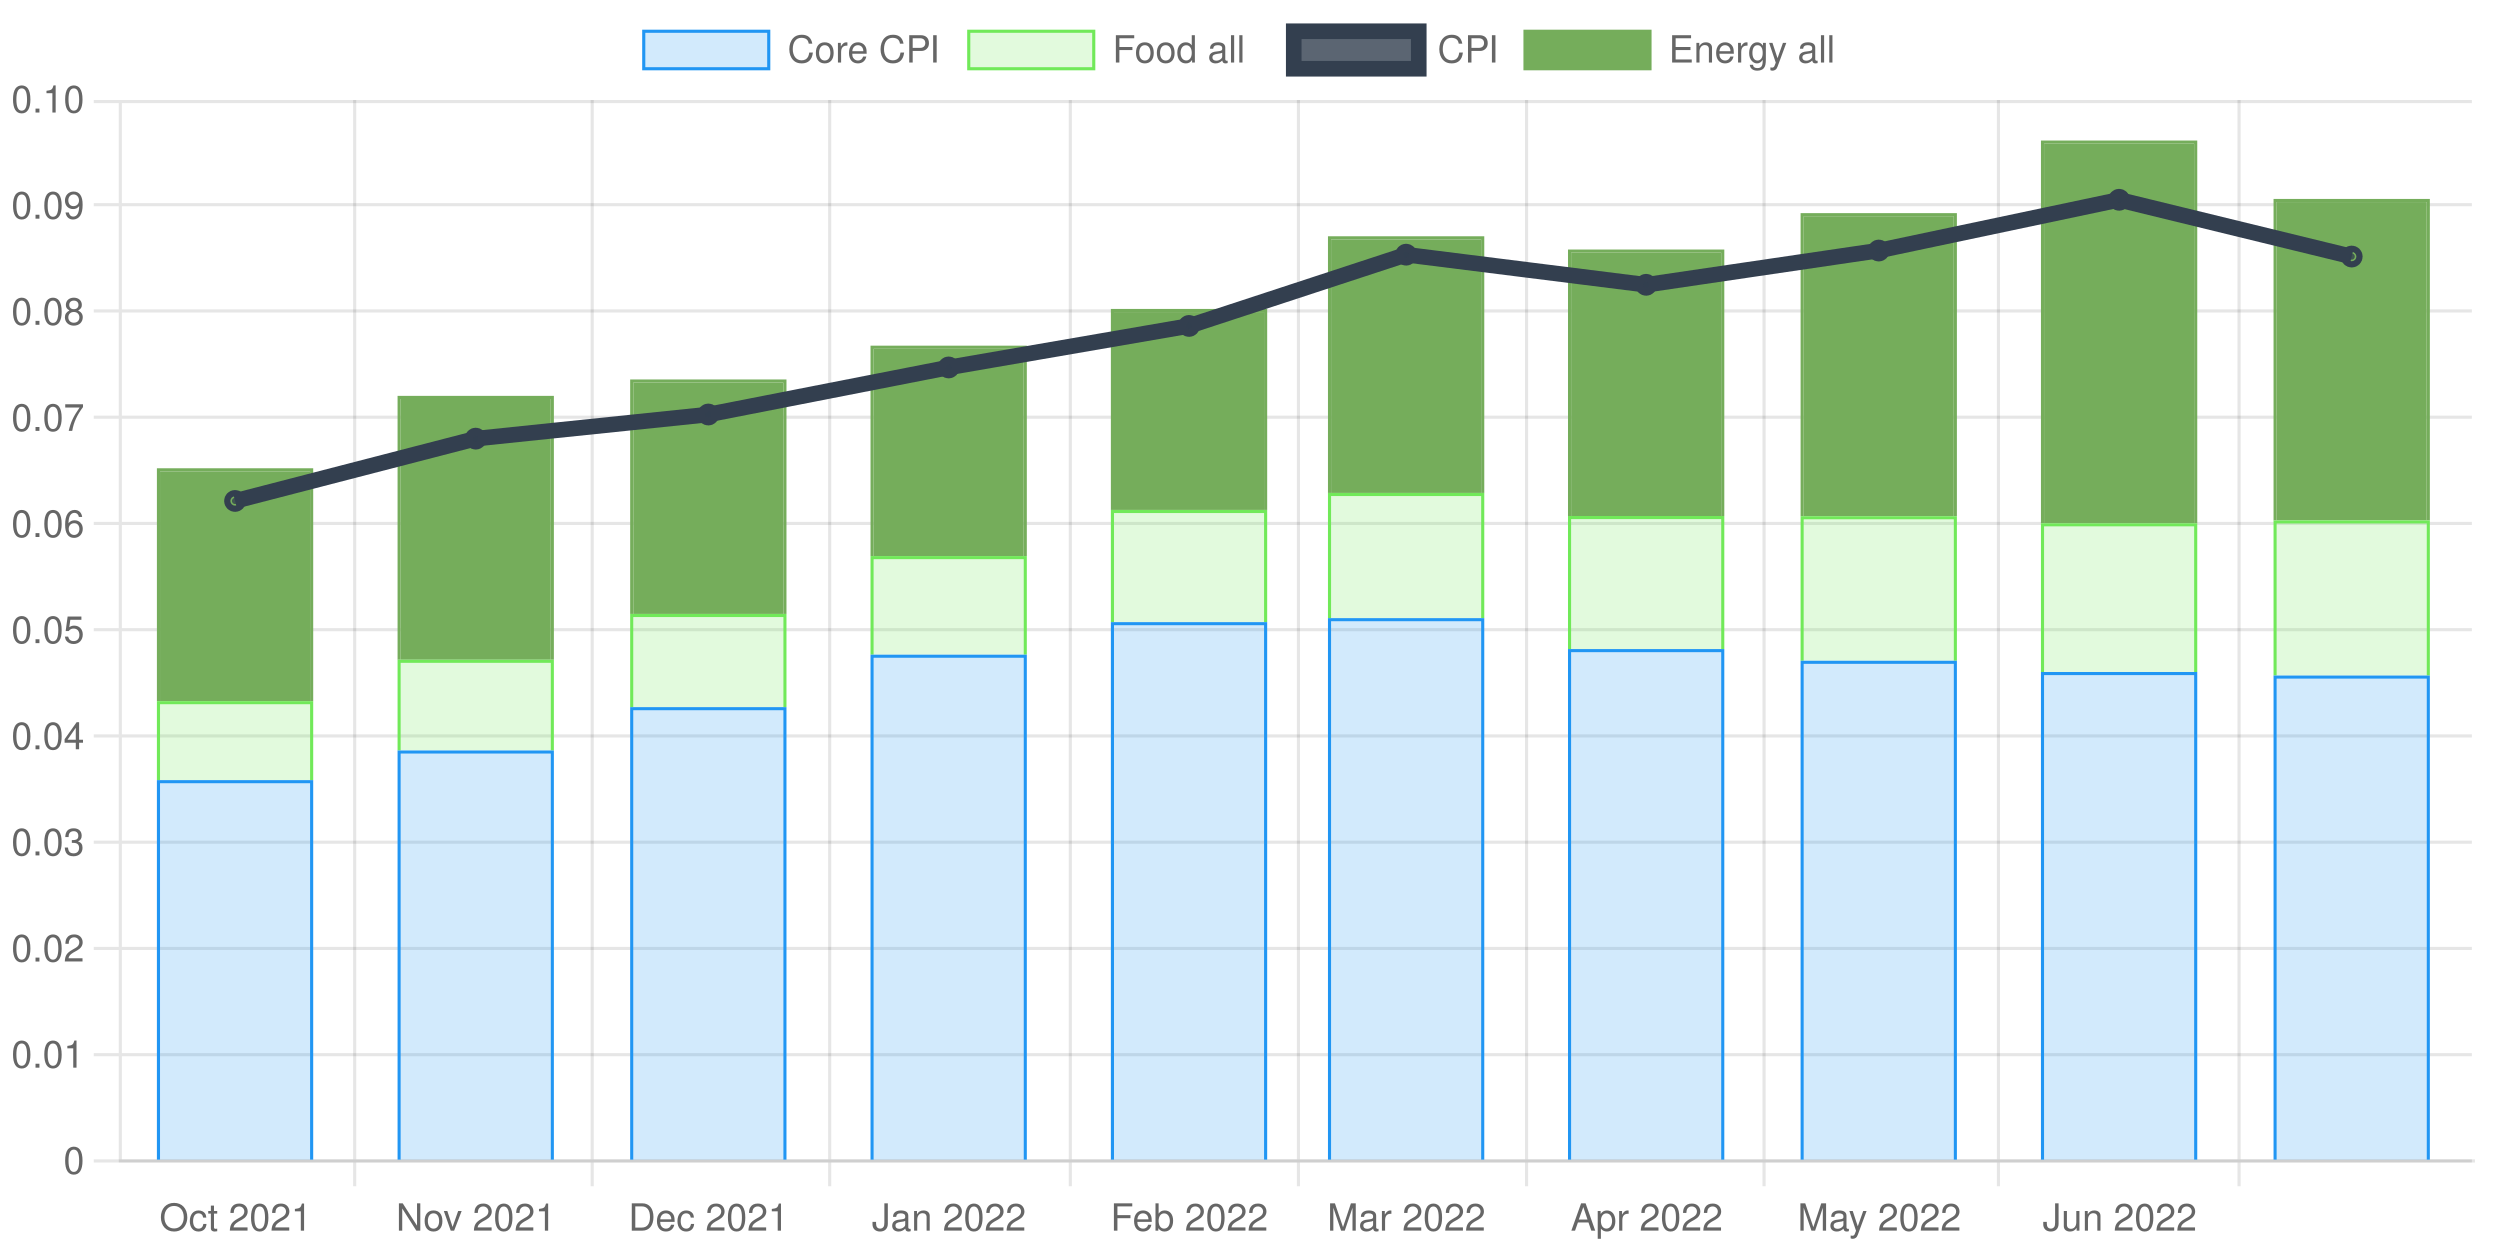
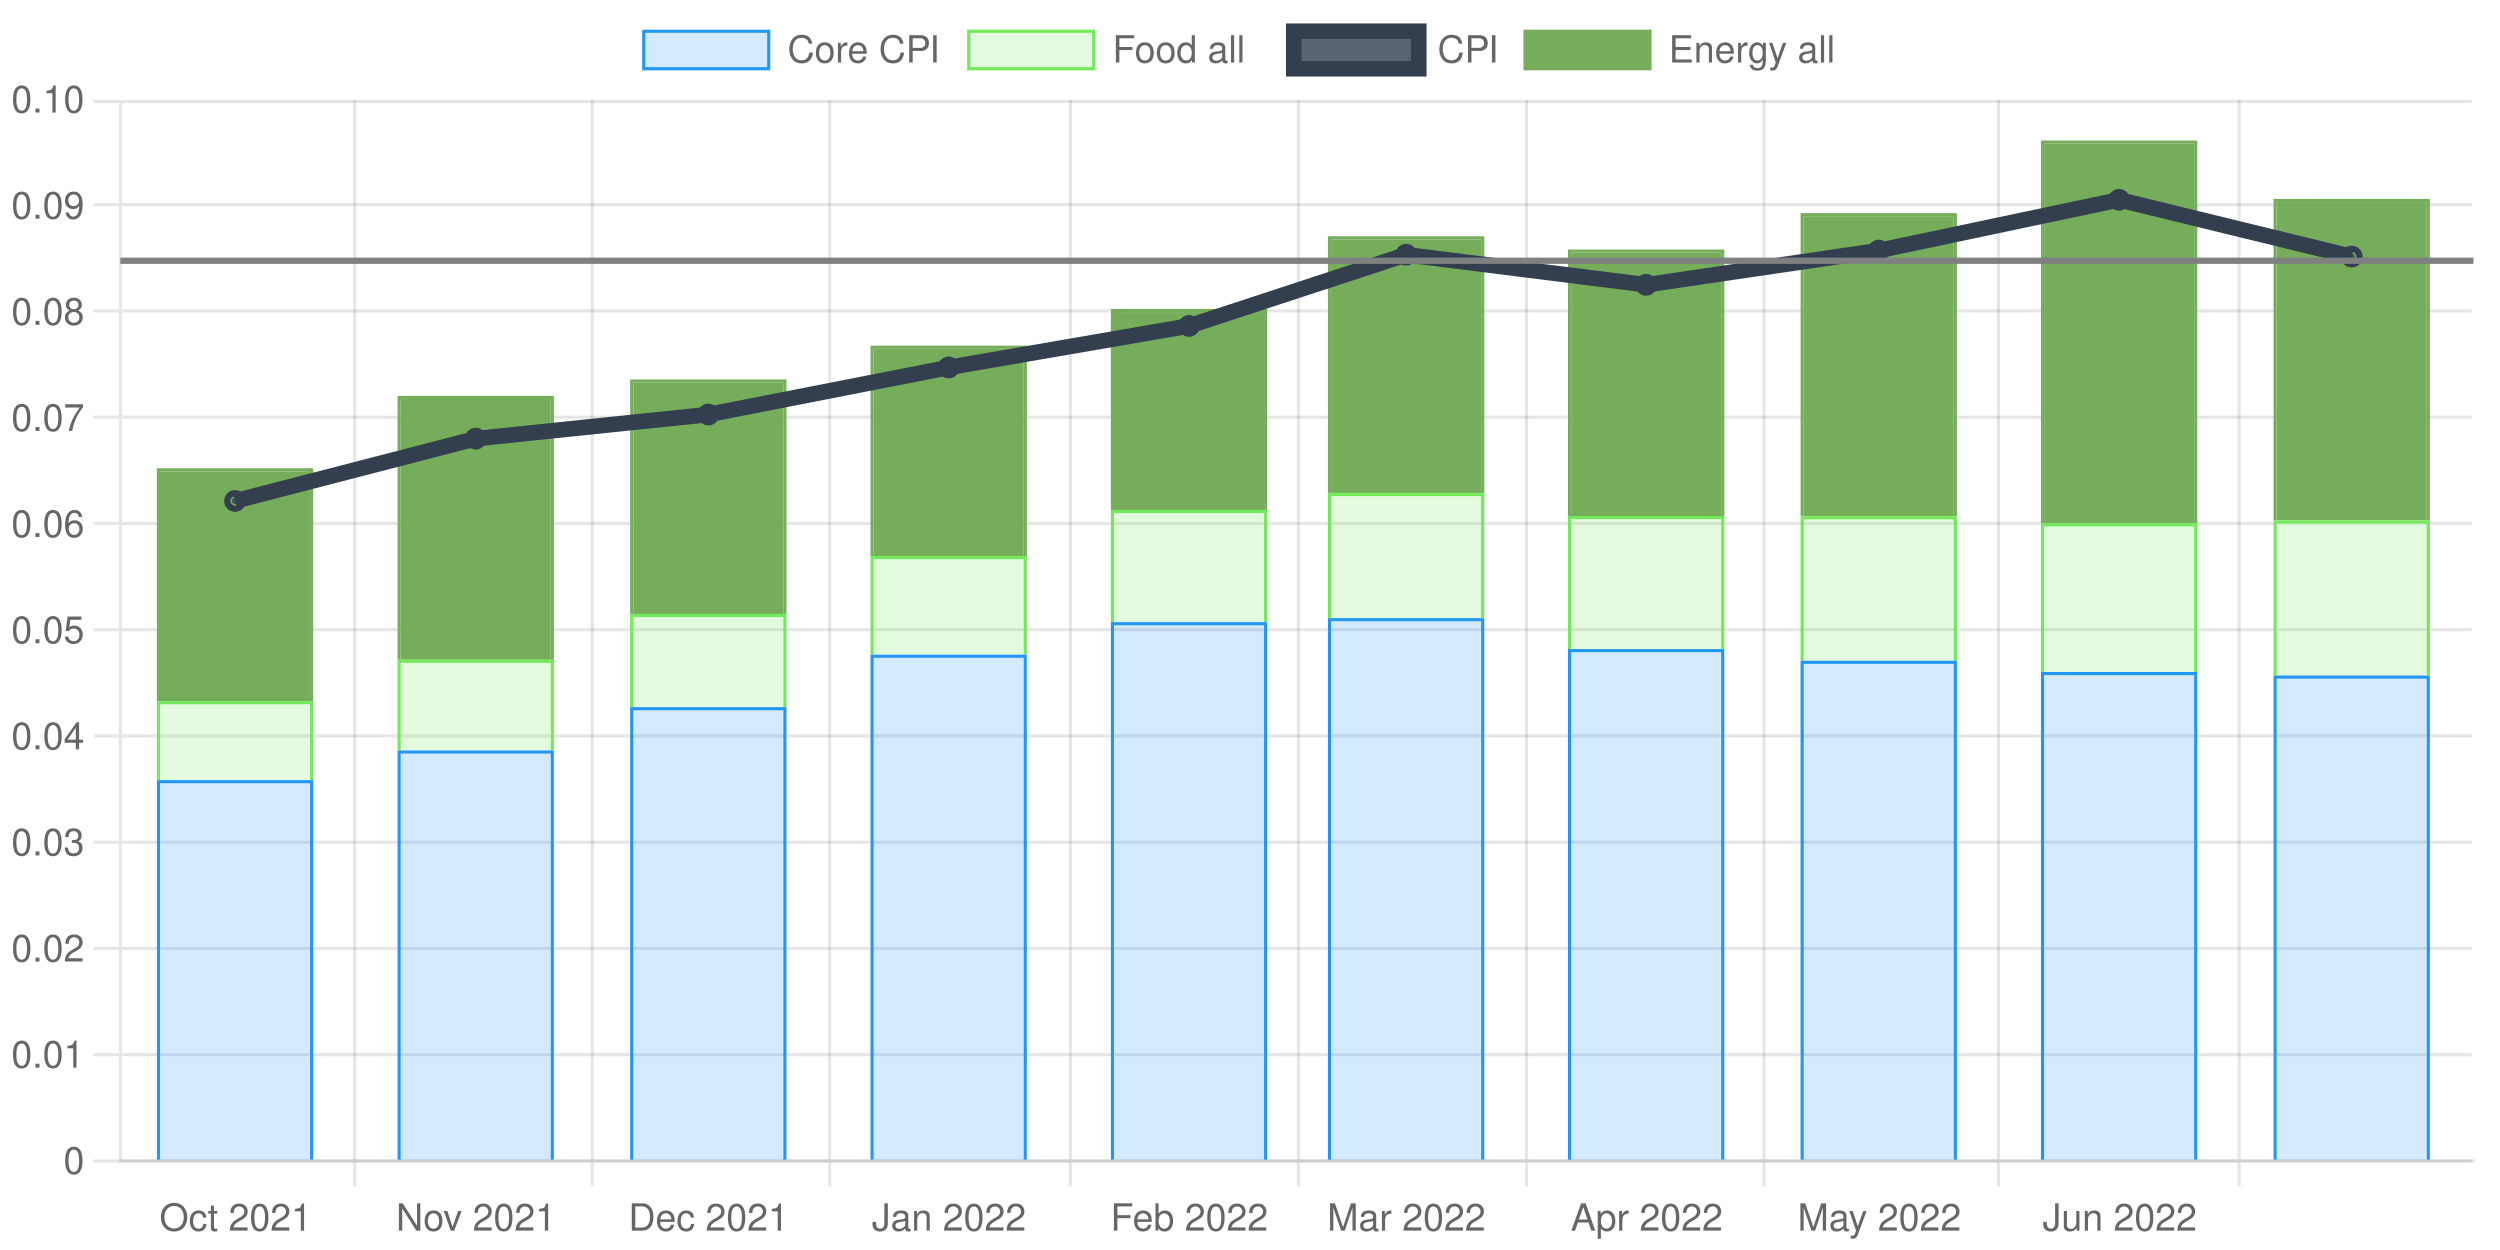
<svg xmlns="http://www.w3.org/2000/svg" version="1.1" width="800px" height="400px" viewBox="0 0 800 400">
  <defs>
    <clipPath id="clip-1" fill-rule="nonzero">
      <path d="M 0,0 L 0,32 800,32 800,0 Z" />
    </clipPath>
    <clipPath id="clip-2" fill-rule="nonzero">
      <path d="M 0,0 L 0,400 38,400 38,0 Z" />
    </clipPath>
    <clipPath id="clip-3" fill-rule="nonzero">
      <path d="M 0,371.6 L 0,400 800,400 800,371.6 Z" />
    </clipPath>
    <clipPath id="clip-4" fill-rule="nonzero">
      <path d="M 38,32 L 38,371.6 791,371.6 791,32 Z" />
    </clipPath>
    <clipPath id="clip-5" fill-rule="nonzero">
      <path d="M 50.207,149.835 L 50.207,224.359 100.225,224.359 100.225,149.835 Z" />
    </clipPath>
    <clipPath id="clip-6" fill-rule="nonzero">
      <path d="M 127.223,126.678 L 127.223,211.117 177.241,211.117 177.241,126.678 Z" />
    </clipPath>
    <clipPath id="clip-7" fill-rule="nonzero">
      <path d="M 201.654,121.433 L 201.654,196.468 251.673,196.468 251.673,121.433 Z" />
    </clipPath>
    <clipPath id="clip-8" fill-rule="nonzero">
      <path d="M 278.567,110.614 L 278.567,177.937 328.585,177.937 328.585,110.614 Z" />
    </clipPath>
    <clipPath id="clip-9" fill-rule="nonzero">
      <path d="M 355.48,98.854 L 355.48,163.177 405.498,163.177 405.498,98.854 Z" />
    </clipPath>
    <clipPath id="clip-10" fill-rule="nonzero">
      <path d="M 424.949,75.601 L 424.949,157.74 474.967,157.74 474.967,75.601 Z" />
    </clipPath>
    <clipPath id="clip-11" fill-rule="nonzero">
      <path d="M 501.759,79.855 L 501.759,165.125 551.777,165.125 551.777,79.855 Z" />
    </clipPath>
    <clipPath id="clip-12" fill-rule="nonzero">
      <path d="M 576.19,68.192 L 576.19,165.184 626.208,165.184 626.208,68.192 Z" />
    </clipPath>
    <clipPath id="clip-13" fill-rule="nonzero">
      <path d="M 653.103,44.972 L 653.103,167.455 703.121,167.455 703.121,44.972 Z" />
    </clipPath>
    <clipPath id="clip-14" fill-rule="nonzero">
      <path d="M 727.535,63.655 L 727.535,166.532 777.553,166.532 777.553,63.655 Z" />
    </clipPath>
    <clipPath id="clip-15" fill-rule="nonzero">
      <path d="M 29,23 L 29,380.6 800,380.6 800,23 Z" />
    </clipPath>
    <clipPath id="clip-16" fill-rule="nonzero">
      <path d="M 38,32 L 38,371.6 791,371.6 791,32 Z" />
    </clipPath>
    <clipPath id="clip-17" fill-rule="nonzero">
      <path d="M 50.207,224.359 L 50.207,249.65 100.225,249.65 100.225,224.359 Z" />
    </clipPath>
    <clipPath id="clip-18" fill-rule="nonzero">
      <path d="M 127.223,211.117 L 127.223,240.153 177.241,240.153 177.241,211.117 Z" />
    </clipPath>
    <clipPath id="clip-19" fill-rule="nonzero">
      <path d="M 201.654,196.468 L 201.654,226.279 251.673,226.279 251.673,196.468 Z" />
    </clipPath>
    <clipPath id="clip-20" fill-rule="nonzero">
      <path d="M 278.567,177.937 L 278.567,209.499 328.585,209.499 328.585,177.937 Z" />
    </clipPath>
    <clipPath id="clip-21" fill-rule="nonzero">
      <path d="M 355.48,163.177 L 355.48,199.084 405.498,199.084 405.498,163.177 Z" />
    </clipPath>
    <clipPath id="clip-22" fill-rule="nonzero">
      <path d="M 424.949,157.74 L 424.949,197.795 474.967,197.795 474.967,157.74 Z" />
    </clipPath>
    <clipPath id="clip-23" fill-rule="nonzero">
      <path d="M 501.759,165.125 L 501.759,207.694 551.777,207.694 551.777,165.125 Z" />
    </clipPath>
    <clipPath id="clip-24" fill-rule="nonzero">
      <path d="M 576.19,165.184 L 576.19,211.434 626.208,211.434 626.208,165.184 Z" />
    </clipPath>
    <clipPath id="clip-25" fill-rule="nonzero">
      <path d="M 653.103,167.455 L 653.103,215.044 703.121,215.044 703.121,167.455 Z" />
    </clipPath>
    <clipPath id="clip-26" fill-rule="nonzero">
      <path d="M 727.535,166.532 L 727.535,216.176 777.553,216.176 777.553,166.532 Z" />
    </clipPath>
    <clipPath id="clip-27" fill-rule="nonzero">
      <path d="M 38,32 L 38,371.6 791,371.6 791,32 Z" />
    </clipPath>
    <clipPath id="clip-28" fill-rule="nonzero">
      <path d="M 50.207,249.65 L 50.207,371.1 100.225,371.1 100.225,249.65 Z" />
    </clipPath>
    <clipPath id="clip-29" fill-rule="nonzero">
      <path d="M 127.223,240.153 L 127.223,371.1 177.241,371.1 177.241,240.153 Z" />
    </clipPath>
    <clipPath id="clip-30" fill-rule="nonzero">
      <path d="M 201.654,226.279 L 201.654,371.1 251.673,371.1 251.673,226.279 Z" />
    </clipPath>
    <clipPath id="clip-31" fill-rule="nonzero">
      <path d="M 278.567,209.499 L 278.567,371.1 328.585,371.1 328.585,209.499 Z" />
    </clipPath>
    <clipPath id="clip-32" fill-rule="nonzero">
      <path d="M 355.48,199.084 L 355.48,371.1 405.498,371.1 405.498,199.084 Z" />
    </clipPath>
    <clipPath id="clip-33" fill-rule="nonzero">
      <path d="M 424.949,197.795 L 424.949,371.1 474.967,371.1 474.967,197.795 Z" />
    </clipPath>
    <clipPath id="clip-34" fill-rule="nonzero">
      <path d="M 501.759,207.694 L 501.759,371.1 551.777,371.1 551.777,207.694 Z" />
    </clipPath>
    <clipPath id="clip-35" fill-rule="nonzero">
      <path d="M 576.19,211.434 L 576.19,371.1 626.208,371.1 626.208,211.434 Z" />
    </clipPath>
    <clipPath id="clip-36" fill-rule="nonzero">
      <path d="M 653.103,215.044 L 653.103,371.1 703.121,371.1 703.121,215.044 Z" />
    </clipPath>
    <clipPath id="clip-37" fill-rule="nonzero">
      <path d="M 727.535,216.176 L 727.535,371.1 777.553,371.1 777.553,216.176 Z" />
    </clipPath>
  </defs>
  <g stroke="none" fill="white" fill-rule="nonzero" fill-opacity="1">
    <rect x="0" y="0" width="800" height="400" transform="matrix(1 0 0 1 0 0)" />
  </g>
  <g stroke="rgb(0,0,0)" stroke-width="1" stroke-linecap="butt" stroke-linejoin="miter" stroke-miterlimit="4" stroke-opacity="0.1" fill="none">
    <path d="M 39,371.5 L 791,371.5" />
  </g>
  <g stroke="rgb(0,0,0)" stroke-width="1" stroke-linecap="butt" stroke-linejoin="miter" stroke-miterlimit="4" stroke-opacity="0.1" fill="none">
    <path d="M 30,371.5 L 38,371.5" />
  </g>
  <g stroke="rgb(0,0,0)" stroke-width="1" stroke-linecap="butt" stroke-linejoin="miter" stroke-miterlimit="4" stroke-opacity="0.1" fill="none">
    <path d="M 39,337.5 L 791,337.5" />
  </g>
  <g stroke="rgb(0,0,0)" stroke-width="1" stroke-linecap="butt" stroke-linejoin="miter" stroke-miterlimit="4" stroke-opacity="0.1" fill="none">
    <path d="M 30,337.5 L 38,337.5" />
  </g>
  <g stroke="rgb(0,0,0)" stroke-width="1" stroke-linecap="butt" stroke-linejoin="miter" stroke-miterlimit="4" stroke-opacity="0.1" fill="none">
    <path d="M 39,303.5 L 791,303.5" />
  </g>
  <g stroke="rgb(0,0,0)" stroke-width="1" stroke-linecap="butt" stroke-linejoin="miter" stroke-miterlimit="4" stroke-opacity="0.1" fill="none">
    <path d="M 30,303.5 L 38,303.5" />
  </g>
  <g stroke="rgb(0,0,0)" stroke-width="1" stroke-linecap="butt" stroke-linejoin="miter" stroke-miterlimit="4" stroke-opacity="0.1" fill="none">
    <path d="M 39,269.5 L 791,269.5" />
  </g>
  <g stroke="rgb(0,0,0)" stroke-width="1" stroke-linecap="butt" stroke-linejoin="miter" stroke-miterlimit="4" stroke-opacity="0.1" fill="none">
    <path d="M 30,269.5 L 38,269.5" />
  </g>
  <g stroke="rgb(0,0,0)" stroke-width="1" stroke-linecap="butt" stroke-linejoin="miter" stroke-miterlimit="4" stroke-opacity="0.1" fill="none">
    <path d="M 39,235.5 L 791,235.5" />
  </g>
  <g stroke="rgb(0,0,0)" stroke-width="1" stroke-linecap="butt" stroke-linejoin="miter" stroke-miterlimit="4" stroke-opacity="0.1" fill="none">
    <path d="M 30,235.5 L 38,235.5" />
  </g>
  <g stroke="rgb(0,0,0)" stroke-width="1" stroke-linecap="butt" stroke-linejoin="miter" stroke-miterlimit="4" stroke-opacity="0.1" fill="none">
    <path d="M 39,201.5 L 791,201.5" />
  </g>
  <g stroke="rgb(0,0,0)" stroke-width="1" stroke-linecap="butt" stroke-linejoin="miter" stroke-miterlimit="4" stroke-opacity="0.1" fill="none">
    <path d="M 30,201.5 L 38,201.5" />
  </g>
  <g stroke="rgb(0,0,0)" stroke-width="1" stroke-linecap="butt" stroke-linejoin="miter" stroke-miterlimit="4" stroke-opacity="0.1" fill="none">
    <path d="M 39,167.5 L 791,167.5" />
  </g>
  <g stroke="rgb(0,0,0)" stroke-width="1" stroke-linecap="butt" stroke-linejoin="miter" stroke-miterlimit="4" stroke-opacity="0.1" fill="none">
    <path d="M 30,167.5 L 38,167.5" />
  </g>
  <g stroke="rgb(0,0,0)" stroke-width="1" stroke-linecap="butt" stroke-linejoin="miter" stroke-miterlimit="4" stroke-opacity="0.1" fill="none">
    <path d="M 39,133.5 L 791,133.5" />
  </g>
  <g stroke="rgb(0,0,0)" stroke-width="1" stroke-linecap="butt" stroke-linejoin="miter" stroke-miterlimit="4" stroke-opacity="0.1" fill="none">
    <path d="M 30,133.5 L 38,133.5" />
  </g>
  <g stroke="rgb(0,0,0)" stroke-width="1" stroke-linecap="butt" stroke-linejoin="miter" stroke-miterlimit="4" stroke-opacity="0.1" fill="none">
    <path d="M 39,99.5 L 791,99.5" />
  </g>
  <g stroke="rgb(0,0,0)" stroke-width="1" stroke-linecap="butt" stroke-linejoin="miter" stroke-miterlimit="4" stroke-opacity="0.1" fill="none">
    <path d="M 30,99.5 L 38,99.5" />
  </g>
  <g stroke="rgb(0,0,0)" stroke-width="1" stroke-linecap="butt" stroke-linejoin="miter" stroke-miterlimit="4" stroke-opacity="0.1" fill="none">
    <path d="M 39,65.5 L 791,65.5" />
  </g>
  <g stroke="rgb(0,0,0)" stroke-width="1" stroke-linecap="butt" stroke-linejoin="miter" stroke-miterlimit="4" stroke-opacity="0.1" fill="none">
    <path d="M 30,65.5 L 38,65.5" />
  </g>
  <g stroke="rgb(0,0,0)" stroke-width="1" stroke-linecap="butt" stroke-linejoin="miter" stroke-miterlimit="4" stroke-opacity="0.1" fill="none">
    <path d="M 39,32.5 L 791,32.5" />
  </g>
  <g stroke="rgb(0,0,0)" stroke-width="1" stroke-linecap="butt" stroke-linejoin="miter" stroke-miterlimit="4" stroke-opacity="0.1" fill="none">
    <path d="M 30,32.5 L 38,32.5" />
  </g>
  <g stroke="rgb(0,0,0)" stroke-width="1" stroke-linecap="butt" stroke-linejoin="miter" stroke-miterlimit="4" stroke-opacity="0.1" fill="none">
    <path d="M 113.5,32 L 113.5,371" />
  </g>
  <g stroke="rgb(0,0,0)" stroke-width="1" stroke-linecap="butt" stroke-linejoin="miter" stroke-miterlimit="4" stroke-opacity="0.1" fill="none">
    <path d="M 113.5,372 L 113.5,379.6" />
  </g>
  <g stroke="rgb(0,0,0)" stroke-width="1" stroke-linecap="butt" stroke-linejoin="miter" stroke-miterlimit="4" stroke-opacity="0.1" fill="none">
    <path d="M 189.5,32 L 189.5,371" />
  </g>
  <g stroke="rgb(0,0,0)" stroke-width="1" stroke-linecap="butt" stroke-linejoin="miter" stroke-miterlimit="4" stroke-opacity="0.1" fill="none">
    <path d="M 189.5,372 L 189.5,379.6" />
  </g>
  <g stroke="rgb(0,0,0)" stroke-width="1" stroke-linecap="butt" stroke-linejoin="miter" stroke-miterlimit="4" stroke-opacity="0.1" fill="none">
    <path d="M 265.5,32 L 265.5,371" />
  </g>
  <g stroke="rgb(0,0,0)" stroke-width="1" stroke-linecap="butt" stroke-linejoin="miter" stroke-miterlimit="4" stroke-opacity="0.1" fill="none">
    <path d="M 265.5,372 L 265.5,379.6" />
  </g>
  <g stroke="rgb(0,0,0)" stroke-width="1" stroke-linecap="butt" stroke-linejoin="miter" stroke-miterlimit="4" stroke-opacity="0.1" fill="none">
    <path d="M 342.5,32 L 342.5,371" />
  </g>
  <g stroke="rgb(0,0,0)" stroke-width="1" stroke-linecap="butt" stroke-linejoin="miter" stroke-miterlimit="4" stroke-opacity="0.1" fill="none">
    <path d="M 342.5,372 L 342.5,379.6" />
  </g>
  <g stroke="rgb(0,0,0)" stroke-width="1" stroke-linecap="butt" stroke-linejoin="miter" stroke-miterlimit="4" stroke-opacity="0.1" fill="none">
    <path d="M 415.5,32 L 415.5,371" />
  </g>
  <g stroke="rgb(0,0,0)" stroke-width="1" stroke-linecap="butt" stroke-linejoin="miter" stroke-miterlimit="4" stroke-opacity="0.1" fill="none">
    <path d="M 415.5,372 L 415.5,379.6" />
  </g>
  <g stroke="rgb(0,0,0)" stroke-width="1" stroke-linecap="butt" stroke-linejoin="miter" stroke-miterlimit="4" stroke-opacity="0.1" fill="none">
    <path d="M 488.5,32 L 488.5,371" />
  </g>
  <g stroke="rgb(0,0,0)" stroke-width="1" stroke-linecap="butt" stroke-linejoin="miter" stroke-miterlimit="4" stroke-opacity="0.1" fill="none">
    <path d="M 488.5,372 L 488.5,379.6" />
  </g>
  <g stroke="rgb(0,0,0)" stroke-width="1" stroke-linecap="butt" stroke-linejoin="miter" stroke-miterlimit="4" stroke-opacity="0.1" fill="none">
    <path d="M 564.5,32 L 564.5,371" />
  </g>
  <g stroke="rgb(0,0,0)" stroke-width="1" stroke-linecap="butt" stroke-linejoin="miter" stroke-miterlimit="4" stroke-opacity="0.1" fill="none">
    <path d="M 564.5,372 L 564.5,379.6" />
  </g>
  <g stroke="rgb(0,0,0)" stroke-width="1" stroke-linecap="butt" stroke-linejoin="miter" stroke-miterlimit="4" stroke-opacity="0.1" fill="none">
    <path d="M 639.5,32 L 639.5,371" />
  </g>
  <g stroke="rgb(0,0,0)" stroke-width="1" stroke-linecap="butt" stroke-linejoin="miter" stroke-miterlimit="4" stroke-opacity="0.1" fill="none">
    <path d="M 639.5,372 L 639.5,379.6" />
  </g>
  <g stroke="rgb(0,0,0)" stroke-width="1" stroke-linecap="butt" stroke-linejoin="miter" stroke-miterlimit="4" stroke-opacity="0.1" fill="none">
    <path d="M 716.5,32 L 716.5,371" />
  </g>
  <g stroke="rgb(0,0,0)" stroke-width="1" stroke-linecap="butt" stroke-linejoin="miter" stroke-miterlimit="4" stroke-opacity="0.1" fill="none">
    <path d="M 716.5,372 L 716.5,379.6" />
  </g>
  <g stroke="none" fill="rgb(33,150,243)" fill-rule="nonzero" fill-opacity="0.2" clip-path="url(#clip-1)">
    <path d="M 206,10 L 206,22 246,22 246,10 Z" />
  </g>
  <g stroke="rgb(33,150,243)" stroke-width="1" stroke-linecap="butt" stroke-linejoin="miter" stroke-miterlimit="4" stroke-opacity="1" fill="none" clip-path="url(#clip-1)">
    <path d="M 206,10 L 206,22 246,22 246,10 Z" />
  </g>
  <g stroke="none" fill="#666" fill-rule="nonzero" fill-opacity="1" clip-path="url(#clip-1)">
    <text style="font:normal 12px 'Helvetica Neue', 'Helvetica', 'Arial', sans-serif;" text-anchor="start" dominant-baseline="middle" transform="matrix(1 0 0 1 0 0)">
      <tspan x="252" y="16">Core CPI</tspan>
    </text>
  </g>
  <g stroke="none" fill="rgb(113,233,89)" fill-rule="nonzero" fill-opacity="0.2" clip-path="url(#clip-1)">
    <path d="M 310,10 L 310,22 350,22 350,10 Z" />
  </g>
  <g stroke="rgb(113,233,89)" stroke-width="1" stroke-linecap="butt" stroke-linejoin="miter" stroke-miterlimit="4" stroke-opacity="1" fill="none" clip-path="url(#clip-1)">
    <path d="M 310,10 L 310,22 350,22 350,10 Z" />
  </g>
  <g stroke="none" fill="#666" fill-rule="nonzero" fill-opacity="1" clip-path="url(#clip-1)">
    <text style="font:normal 12px 'Helvetica Neue', 'Helvetica', 'Arial', sans-serif;" text-anchor="start" dominant-baseline="middle" transform="matrix(1 0 0 1 0 0)">
      <tspan x="356" y="16">Food all</tspan>
    </text>
  </g>
  <g stroke="none" fill="rgb(51,63,79)" fill-rule="nonzero" fill-opacity="0.8" clip-path="url(#clip-1)">
    <path d="M 414,10 L 414,22 454,22 454,10 Z" />
  </g>
  <g stroke="rgb(51,63,79)" stroke-width="5" stroke-linecap="butt" stroke-linejoin="miter" stroke-miterlimit="4" stroke-opacity="1" fill="none" clip-path="url(#clip-1)">
    <path d="M 414,10 L 414,22 454,22 454,10 Z" />
  </g>
  <g stroke="none" fill="#666" fill-rule="nonzero" fill-opacity="1" clip-path="url(#clip-1)">
    <text style="font:normal 12px 'Helvetica Neue', 'Helvetica', 'Arial', sans-serif;" text-anchor="start" dominant-baseline="middle" transform="matrix(1 0 0 1 0 0)">
      <tspan x="460" y="16">CPI</tspan>
    </text>
  </g>
  <g stroke="none" fill="rgb(117,173,91)" fill-rule="nonzero" fill-opacity="1" clip-path="url(#clip-1)">
    <path d="M 488,10 L 488,22 528,22 528,10 Z" />
  </g>
  <g stroke="rgb(117,173,91)" stroke-width="1" stroke-linecap="butt" stroke-linejoin="miter" stroke-miterlimit="4" stroke-opacity="1" fill="none" clip-path="url(#clip-1)">
    <path d="M 488,10 L 488,22 528,22 528,10 Z" />
  </g>
  <g stroke="none" fill="#666" fill-rule="nonzero" fill-opacity="1" clip-path="url(#clip-1)">
    <text style="font:normal 12px 'Helvetica Neue', 'Helvetica', 'Arial', sans-serif;" text-anchor="start" dominant-baseline="middle" transform="matrix(1 0 0 1 0 0)">
      <tspan x="534" y="16">Energy all</tspan>
    </text>
  </g>
  <g stroke="rgb(0,0,0)" stroke-width="1" stroke-linecap="butt" stroke-linejoin="miter" stroke-miterlimit="4" stroke-opacity="0.1" fill="none">
    <path d="M 38.5,32 L 38.5,372" />
  </g>
  <g stroke="none" fill="#666" fill-rule="nonzero" fill-opacity="1" clip-path="url(#clip-2)">
    <text style="font:normal 12px 'Helvetica Neue', 'Helvetica', 'Arial', sans-serif;" text-anchor="end" dominant-baseline="middle" transform="matrix(1 0 0 1 27 371.6)">
      <tspan x="0" y="0">0</tspan>
    </text>
  </g>
  <g stroke="none" fill="#666" fill-rule="nonzero" fill-opacity="1" clip-path="url(#clip-2)">
    <text style="font:normal 12px 'Helvetica Neue', 'Helvetica', 'Arial', sans-serif;" text-anchor="end" dominant-baseline="middle" transform="matrix(1 0 0 1 27 337.64)">
      <tspan x="0" y="0">0.01</tspan>
    </text>
  </g>
  <g stroke="none" fill="#666" fill-rule="nonzero" fill-opacity="1" clip-path="url(#clip-2)">
    <text style="font:normal 12px 'Helvetica Neue', 'Helvetica', 'Arial', sans-serif;" text-anchor="end" dominant-baseline="middle" transform="matrix(1 0 0 1 27 303.68)">
      <tspan x="0" y="0">0.02</tspan>
    </text>
  </g>
  <g stroke="none" fill="#666" fill-rule="nonzero" fill-opacity="1" clip-path="url(#clip-2)">
    <text style="font:normal 12px 'Helvetica Neue', 'Helvetica', 'Arial', sans-serif;" text-anchor="end" dominant-baseline="middle" transform="matrix(1 0 0 1 27 269.72)">
      <tspan x="0" y="0">0.03</tspan>
    </text>
  </g>
  <g stroke="none" fill="#666" fill-rule="nonzero" fill-opacity="1" clip-path="url(#clip-2)">
    <text style="font:normal 12px 'Helvetica Neue', 'Helvetica', 'Arial', sans-serif;" text-anchor="end" dominant-baseline="middle" transform="matrix(1 0 0 1 27 235.76)">
      <tspan x="0" y="0">0.04</tspan>
    </text>
  </g>
  <g stroke="none" fill="#666" fill-rule="nonzero" fill-opacity="1" clip-path="url(#clip-2)">
    <text style="font:normal 12px 'Helvetica Neue', 'Helvetica', 'Arial', sans-serif;" text-anchor="end" dominant-baseline="middle" transform="matrix(1 0 0 1 27 201.8)">
      <tspan x="0" y="0">0.05</tspan>
    </text>
  </g>
  <g stroke="none" fill="#666" fill-rule="nonzero" fill-opacity="1" clip-path="url(#clip-2)">
    <text style="font:normal 12px 'Helvetica Neue', 'Helvetica', 'Arial', sans-serif;" text-anchor="end" dominant-baseline="middle" transform="matrix(1 0 0 1 27 167.84)">
      <tspan x="0" y="0">0.06</tspan>
    </text>
  </g>
  <g stroke="none" fill="#666" fill-rule="nonzero" fill-opacity="1" clip-path="url(#clip-2)">
    <text style="font:normal 12px 'Helvetica Neue', 'Helvetica', 'Arial', sans-serif;" text-anchor="end" dominant-baseline="middle" transform="matrix(1 0 0 1 27 133.88)">
      <tspan x="0" y="0">0.07</tspan>
    </text>
  </g>
  <g stroke="none" fill="#666" fill-rule="nonzero" fill-opacity="1" clip-path="url(#clip-2)">
    <text style="font:normal 12px 'Helvetica Neue', 'Helvetica', 'Arial', sans-serif;" text-anchor="end" dominant-baseline="middle" transform="matrix(1 0 0 1 27 99.92)">
      <tspan x="0" y="0">0.08</tspan>
    </text>
  </g>
  <g stroke="none" fill="#666" fill-rule="nonzero" fill-opacity="1" clip-path="url(#clip-2)">
    <text style="font:normal 12px 'Helvetica Neue', 'Helvetica', 'Arial', sans-serif;" text-anchor="end" dominant-baseline="middle" transform="matrix(1 0 0 1 27 65.96)">
      <tspan x="0" y="0">0.09</tspan>
    </text>
  </g>
  <g stroke="none" fill="#666" fill-rule="nonzero" fill-opacity="1" clip-path="url(#clip-2)">
    <text style="font:normal 12px 'Helvetica Neue', 'Helvetica', 'Arial', sans-serif;" text-anchor="end" dominant-baseline="middle" transform="matrix(1 0 0 1 27 32)">
      <tspan x="0" y="0">0.10</tspan>
    </text>
  </g>
  <g stroke="rgb(0,0,0)" stroke-width="1" stroke-linecap="butt" stroke-linejoin="miter" stroke-miterlimit="4" stroke-opacity="0.1" fill="none">
    <path d="M 38,371.5 L 792,371.5" />
  </g>
  <g stroke="none" fill="#666" fill-rule="nonzero" fill-opacity="1" clip-path="url(#clip-3)">
    <text style="font:normal 12px 'Helvetica Neue', 'Helvetica', 'Arial', sans-serif;" text-anchor="middle" dominant-baseline="middle" transform="matrix(1 0 0 1 75.42257 382.6)">
      <tspan x="0" y="7.2">Oct 2021</tspan>
    </text>
  </g>
  <g stroke="none" fill="#666" fill-rule="nonzero" fill-opacity="1" clip-path="url(#clip-3)">
    <text style="font:normal 12px 'Helvetica Neue', 'Helvetica', 'Arial', sans-serif;" text-anchor="middle" dominant-baseline="middle" transform="matrix(1 0 0 1 152.3353 382.6)">
      <tspan x="0" y="7.2">Nov 2021</tspan>
    </text>
  </g>
  <g stroke="none" fill="#666" fill-rule="nonzero" fill-opacity="1" clip-path="url(#clip-3)">
    <text style="font:normal 12px 'Helvetica Neue', 'Helvetica', 'Arial', sans-serif;" text-anchor="middle" dominant-baseline="middle" transform="matrix(1 0 0 1 226.7669 382.6)">
      <tspan x="0" y="7.2">Dec 2021</tspan>
    </text>
  </g>
  <g stroke="none" fill="#666" fill-rule="nonzero" fill-opacity="1" clip-path="url(#clip-3)">
    <text style="font:normal 12px 'Helvetica Neue', 'Helvetica', 'Arial', sans-serif;" text-anchor="middle" dominant-baseline="middle" transform="matrix(1 0 0 1 303.6796 382.6)">
      <tspan x="0" y="7.2">Jan 2022</tspan>
    </text>
  </g>
  <g stroke="none" fill="#666" fill-rule="nonzero" fill-opacity="1" clip-path="url(#clip-3)">
    <text style="font:normal 12px 'Helvetica Neue', 'Helvetica', 'Arial', sans-serif;" text-anchor="middle" dominant-baseline="middle" transform="matrix(1 0 0 1 380.5923 382.6)">
      <tspan x="0" y="7.2">Feb 2022</tspan>
    </text>
  </g>
  <g stroke="none" fill="#666" fill-rule="nonzero" fill-opacity="1" clip-path="url(#clip-3)">
    <text style="font:normal 12px 'Helvetica Neue', 'Helvetica', 'Arial', sans-serif;" text-anchor="middle" dominant-baseline="middle" transform="matrix(1 0 0 1 450.0618 382.6)">
      <tspan x="0" y="7.2">Mar 2022</tspan>
    </text>
  </g>
  <g stroke="none" fill="#666" fill-rule="nonzero" fill-opacity="1" clip-path="url(#clip-3)">
    <text style="font:normal 12px 'Helvetica Neue', 'Helvetica', 'Arial', sans-serif;" text-anchor="middle" dominant-baseline="middle" transform="matrix(1 0 0 1 526.9745 382.6)">
      <tspan x="0" y="7.2">Apr 2022</tspan>
    </text>
  </g>
  <g stroke="none" fill="#666" fill-rule="nonzero" fill-opacity="1" clip-path="url(#clip-3)">
    <text style="font:normal 12px 'Helvetica Neue', 'Helvetica', 'Arial', sans-serif;" text-anchor="middle" dominant-baseline="middle" transform="matrix(1 0 0 1 601.4061 382.6)">
      <tspan x="0" y="7.2">May 2022</tspan>
    </text>
  </g>
  <g stroke="none" fill="#666" fill-rule="nonzero" fill-opacity="1" clip-path="url(#clip-3)">
    <text style="font:normal 12px 'Helvetica Neue', 'Helvetica', 'Arial', sans-serif;" text-anchor="middle" dominant-baseline="middle" transform="matrix(1 0 0 1 678.3188 382.6)">
      <tspan x="0" y="7.2">Jun 2022</tspan>
    </text>
  </g>
  <g stroke="none" fill="rgb(117,173,91)" fill-rule="evenodd" fill-opacity="1" clip-path="url(#clip-5)">
    <path d="M 50.207,149.835 L 50.207,224.359 100.225,224.359 100.225,149.835 Z M 51.207,150.835 L 51.207,224.359 99.225,224.359 99.225,150.835 Z" />
  </g>
  <g stroke="none" fill="rgb(117,173,91)" fill-rule="nonzero" fill-opacity="1" clip-path="url(#clip-5)">
    <path d="M 51.207,150.835 L 51.207,224.359 99.225,224.359 99.225,150.835 Z" />
  </g>
  <g stroke="none" fill="rgb(117,173,91)" fill-rule="evenodd" fill-opacity="1" clip-path="url(#clip-6)">
    <path d="M 127.223,126.678 L 127.223,211.117 177.241,211.117 177.241,126.678 Z M 128.223,127.678 L 128.223,211.117 176.241,211.117 176.241,127.678 Z" />
  </g>
  <g stroke="none" fill="rgb(117,173,91)" fill-rule="nonzero" fill-opacity="1" clip-path="url(#clip-6)">
    <path d="M 128.223,127.678 L 128.223,211.117 176.241,211.117 176.241,127.678 Z" />
  </g>
  <g stroke="none" fill="rgb(117,173,91)" fill-rule="evenodd" fill-opacity="1" clip-path="url(#clip-7)">
    <path d="M 201.654,121.433 L 201.654,196.468 251.673,196.468 251.673,121.433 Z M 202.654,122.433 L 202.654,196.468 250.673,196.468 250.673,122.433 Z" />
  </g>
  <g stroke="none" fill="rgb(117,173,91)" fill-rule="nonzero" fill-opacity="1" clip-path="url(#clip-7)">
    <path d="M 202.654,122.433 L 202.654,196.468 250.673,196.468 250.673,122.433 Z" />
  </g>
  <g stroke="none" fill="rgb(117,173,91)" fill-rule="evenodd" fill-opacity="1" clip-path="url(#clip-8)">
    <path d="M 278.567,110.614 L 278.567,177.937 328.585,177.937 328.585,110.614 Z M 279.567,111.614 L 279.567,177.937 327.585,177.937 327.585,111.614 Z" />
  </g>
  <g stroke="none" fill="rgb(117,173,91)" fill-rule="nonzero" fill-opacity="1" clip-path="url(#clip-8)">
    <path d="M 279.567,111.614 L 279.567,177.937 327.585,177.937 327.585,111.614 Z" />
  </g>
  <g stroke="none" fill="rgb(117,173,91)" fill-rule="evenodd" fill-opacity="1" clip-path="url(#clip-9)">
    <path d="M 355.48,98.854 L 355.48,163.177 405.498,163.177 405.498,98.854 Z M 356.48,99.854 L 356.48,163.177 404.498,163.177 404.498,99.854 Z" />
  </g>
  <g stroke="none" fill="rgb(117,173,91)" fill-rule="nonzero" fill-opacity="1" clip-path="url(#clip-9)">
    <path d="M 356.48,99.854 L 356.48,163.177 404.498,163.177 404.498,99.854 Z" />
  </g>
  <g stroke="none" fill="rgb(117,173,91)" fill-rule="evenodd" fill-opacity="1" clip-path="url(#clip-10)">
    <path d="M 424.949,75.601 L 424.949,157.74 474.967,157.74 474.967,75.601 Z M 425.949,76.601 L 425.949,157.74 473.967,157.74 473.967,76.601 Z" />
  </g>
  <g stroke="none" fill="rgb(117,173,91)" fill-rule="nonzero" fill-opacity="1" clip-path="url(#clip-10)">
    <path d="M 425.949,76.601 L 425.949,157.74 473.967,157.74 473.967,76.601 Z" />
  </g>
  <g stroke="none" fill="rgb(117,173,91)" fill-rule="evenodd" fill-opacity="1" clip-path="url(#clip-11)">
    <path d="M 501.759,79.855 L 501.759,165.125 551.777,165.125 551.777,79.855 Z M 502.759,80.855 L 502.759,165.125 550.777,165.125 550.777,80.855 Z" />
  </g>
  <g stroke="none" fill="rgb(117,173,91)" fill-rule="nonzero" fill-opacity="1" clip-path="url(#clip-11)">
    <path d="M 502.759,80.855 L 502.759,165.125 550.777,165.125 550.777,80.855 Z" />
  </g>
  <g stroke="none" fill="rgb(117,173,91)" fill-rule="evenodd" fill-opacity="1" clip-path="url(#clip-12)">
    <path d="M 576.19,68.192 L 576.19,165.184 626.208,165.184 626.208,68.192 Z M 577.19,69.192 L 577.19,165.184 625.208,165.184 625.208,69.192 Z" />
  </g>
  <g stroke="none" fill="rgb(117,173,91)" fill-rule="nonzero" fill-opacity="1" clip-path="url(#clip-12)">
    <path d="M 577.19,69.192 L 577.19,165.184 625.208,165.184 625.208,69.192 Z" />
  </g>
  <g stroke="none" fill="rgb(117,173,91)" fill-rule="evenodd" fill-opacity="1" clip-path="url(#clip-13)">
    <path d="M 653.103,44.972 L 653.103,167.455 703.121,167.455 703.121,44.972 Z M 654.103,45.972 L 654.103,167.455 702.121,167.455 702.121,45.972 Z" />
  </g>
  <g stroke="none" fill="rgb(117,173,91)" fill-rule="nonzero" fill-opacity="1" clip-path="url(#clip-13)">
    <path d="M 654.103,45.972 L 654.103,167.455 702.121,167.455 702.121,45.972 Z" />
  </g>
  <g stroke="none" fill="rgb(117,173,91)" fill-rule="evenodd" fill-opacity="1" clip-path="url(#clip-14)">
    <path d="M 727.535,63.655 L 727.535,166.532 777.553,166.532 777.553,63.655 Z M 728.535,64.655 L 728.535,166.532 776.553,166.532 776.553,64.655 Z" />
  </g>
  <g stroke="none" fill="rgb(117,173,91)" fill-rule="nonzero" fill-opacity="1" clip-path="url(#clip-14)">
    <path d="M 728.535,64.655 L 728.535,166.532 776.553,166.532 776.553,64.655 Z" />
  </g>
  <g stroke="rgb(51,63,79)" stroke-width="5" stroke-linecap="butt" stroke-linejoin="miter" stroke-miterlimit="4" stroke-opacity="1" fill="none" clip-path="url(#clip-15)">
    <path d="M 75.216,160.305 L 75.216,160.305 L 152.232,140.366 L 226.664,132.644 L 303.576,117.584 L 380.489,104.299 L 449.958,81.498 L 526.768,91.137 L 601.199,80.172 L 678.112,63.931 L 752.544,82.097" />
  </g>
  <g stroke="none" fill="rgb(51,63,79)" fill-rule="nonzero" fill-opacity="0.8" clip-path="url(#clip-15)">
    <path d="M 76.216,160.305 C 76.216,160.858 75.768,161.305 75.216,161.305 74.664,161.305 74.216,160.858 74.216,160.305 74.216,159.753 74.664,159.305 75.216,159.305 75.768,159.305 76.216,159.753 76.216,160.305 Z" />
  </g>
  <g stroke="rgb(51,63,79)" stroke-width="5" stroke-linecap="butt" stroke-linejoin="miter" stroke-miterlimit="4" stroke-opacity="1" fill="none" clip-path="url(#clip-15)">
    <path d="M 76.216,160.305 C 76.216,160.858 75.768,161.305 75.216,161.305 74.664,161.305 74.216,160.858 74.216,160.305 74.216,159.753 74.664,159.305 75.216,159.305 75.768,159.305 76.216,159.753 76.216,160.305 Z" />
  </g>
  <g stroke="none" fill="rgb(51,63,79)" fill-rule="nonzero" fill-opacity="0.8" clip-path="url(#clip-15)">
    <path d="M 153.232,140.366 C 153.232,140.919 152.784,141.366 152.232,141.366 151.68,141.366 151.232,140.919 151.232,140.366 151.232,139.814 151.68,139.366 152.232,139.366 152.784,139.366 153.232,139.814 153.232,140.366 Z" />
  </g>
  <g stroke="rgb(51,63,79)" stroke-width="5" stroke-linecap="butt" stroke-linejoin="miter" stroke-miterlimit="4" stroke-opacity="1" fill="none" clip-path="url(#clip-15)">
    <path d="M 153.232,140.366 C 153.232,140.919 152.784,141.366 152.232,141.366 151.68,141.366 151.232,140.919 151.232,140.366 151.232,139.814 151.68,139.366 152.232,139.366 152.784,139.366 153.232,139.814 153.232,140.366 Z" />
  </g>
  <g stroke="none" fill="rgb(51,63,79)" fill-rule="nonzero" fill-opacity="0.8" clip-path="url(#clip-15)">
    <path d="M 227.664,132.644 C 227.664,133.196 227.216,133.644 226.664,133.644 226.111,133.644 225.664,133.196 225.664,132.644 225.664,132.091 226.111,131.644 226.664,131.644 227.216,131.644 227.664,132.091 227.664,132.644 Z" />
  </g>
  <g stroke="rgb(51,63,79)" stroke-width="5" stroke-linecap="butt" stroke-linejoin="miter" stroke-miterlimit="4" stroke-opacity="1" fill="none" clip-path="url(#clip-15)">
    <path d="M 227.664,132.644 C 227.664,133.196 227.216,133.644 226.664,133.644 226.111,133.644 225.664,133.196 225.664,132.644 225.664,132.091 226.111,131.644 226.664,131.644 227.216,131.644 227.664,132.091 227.664,132.644 Z" />
  </g>
  <g stroke="none" fill="rgb(51,63,79)" fill-rule="nonzero" fill-opacity="0.8" clip-path="url(#clip-15)">
    <path d="M 304.576,117.584 C 304.576,118.136 304.128,118.584 303.576,118.584 303.024,118.584 302.576,118.136 302.576,117.584 302.576,117.031 303.024,116.584 303.576,116.584 304.128,116.584 304.576,117.031 304.576,117.584 Z" />
  </g>
  <g stroke="rgb(51,63,79)" stroke-width="5" stroke-linecap="butt" stroke-linejoin="miter" stroke-miterlimit="4" stroke-opacity="1" fill="none" clip-path="url(#clip-15)">
    <path d="M 304.576,117.584 C 304.576,118.136 304.128,118.584 303.576,118.584 303.024,118.584 302.576,118.136 302.576,117.584 302.576,117.031 303.024,116.584 303.576,116.584 304.128,116.584 304.576,117.031 304.576,117.584 Z" />
  </g>
  <g stroke="none" fill="rgb(51,63,79)" fill-rule="nonzero" fill-opacity="0.8" clip-path="url(#clip-15)">
    <path d="M 381.489,104.299 C 381.489,104.851 381.041,105.299 380.489,105.299 379.937,105.299 379.489,104.851 379.489,104.299 379.489,103.746 379.937,103.299 380.489,103.299 381.041,103.299 381.489,103.746 381.489,104.299 Z" />
  </g>
  <g stroke="rgb(51,63,79)" stroke-width="5" stroke-linecap="butt" stroke-linejoin="miter" stroke-miterlimit="4" stroke-opacity="1" fill="none" clip-path="url(#clip-15)">
    <path d="M 381.489,104.299 C 381.489,104.851 381.041,105.299 380.489,105.299 379.937,105.299 379.489,104.851 379.489,104.299 379.489,103.746 379.937,103.299 380.489,103.299 381.041,103.299 381.489,103.746 381.489,104.299 Z" />
  </g>
  <g stroke="none" fill="rgb(51,63,79)" fill-rule="nonzero" fill-opacity="0.8" clip-path="url(#clip-15)">
    <path d="M 450.958,81.498 C 450.958,82.05 450.511,82.498 449.958,82.498 449.406,82.498 448.958,82.05 448.958,81.498 448.958,80.946 449.406,80.498 449.958,80.498 450.511,80.498 450.958,80.946 450.958,81.498 Z" />
  </g>
  <g stroke="rgb(51,63,79)" stroke-width="5" stroke-linecap="butt" stroke-linejoin="miter" stroke-miterlimit="4" stroke-opacity="1" fill="none" clip-path="url(#clip-15)">
    <path d="M 450.958,81.498 C 450.958,82.05 450.511,82.498 449.958,82.498 449.406,82.498 448.958,82.05 448.958,81.498 448.958,80.946 449.406,80.498 449.958,80.498 450.511,80.498 450.958,80.946 450.958,81.498 Z" />
  </g>
  <g stroke="none" fill="rgb(51,63,79)" fill-rule="nonzero" fill-opacity="0.8" clip-path="url(#clip-15)">
    <path d="M 527.768,91.137 C 527.768,91.689 527.32,92.137 526.768,92.137 526.215,92.137 525.768,91.689 525.768,91.137 525.768,90.585 526.215,90.137 526.768,90.137 527.32,90.137 527.768,90.585 527.768,91.137 Z" />
  </g>
  <g stroke="rgb(51,63,79)" stroke-width="5" stroke-linecap="butt" stroke-linejoin="miter" stroke-miterlimit="4" stroke-opacity="1" fill="none" clip-path="url(#clip-15)">
    <path d="M 527.768,91.137 C 527.768,91.689 527.32,92.137 526.768,92.137 526.215,92.137 525.768,91.689 525.768,91.137 525.768,90.585 526.215,90.137 526.768,90.137 527.32,90.137 527.768,90.585 527.768,91.137 Z" />
  </g>
  <g stroke="none" fill="rgb(51,63,79)" fill-rule="nonzero" fill-opacity="0.8" clip-path="url(#clip-15)">
    <path d="M 602.199,80.172 C 602.199,80.724 601.752,81.172 601.199,81.172 600.647,81.172 600.199,80.724 600.199,80.172 600.199,79.62 600.647,79.172 601.199,79.172 601.752,79.172 602.199,79.62 602.199,80.172 Z" />
  </g>
  <g stroke="rgb(51,63,79)" stroke-width="5" stroke-linecap="butt" stroke-linejoin="miter" stroke-miterlimit="4" stroke-opacity="1" fill="none" clip-path="url(#clip-15)">
    <path d="M 602.199,80.172 C 602.199,80.724 601.752,81.172 601.199,81.172 600.647,81.172 600.199,80.724 600.199,80.172 600.199,79.62 600.647,79.172 601.199,79.172 601.752,79.172 602.199,79.62 602.199,80.172 Z" />
  </g>
  <g stroke="none" fill="rgb(51,63,79)" fill-rule="nonzero" fill-opacity="0.8" clip-path="url(#clip-15)">
    <path d="M 679.112,63.931 C 679.112,64.483 678.664,64.931 678.112,64.931 677.56,64.931 677.112,64.483 677.112,63.931 677.112,63.378 677.56,62.931 678.112,62.931 678.664,62.931 679.112,63.378 679.112,63.931 Z" />
  </g>
  <g stroke="rgb(51,63,79)" stroke-width="5" stroke-linecap="butt" stroke-linejoin="miter" stroke-miterlimit="4" stroke-opacity="1" fill="none" clip-path="url(#clip-15)">
    <path d="M 679.112,63.931 C 679.112,64.483 678.664,64.931 678.112,64.931 677.56,64.931 677.112,64.483 677.112,63.931 677.112,63.378 677.56,62.931 678.112,62.931 678.664,62.931 679.112,63.378 679.112,63.931 Z" />
  </g>
  <g stroke="none" fill="rgb(51,63,79)" fill-rule="nonzero" fill-opacity="0.8" clip-path="url(#clip-15)">
    <path d="M 753.544,82.097 C 753.544,82.65 753.096,83.097 752.544,83.097 751.991,83.097 751.544,82.65 751.544,82.097 751.544,81.545 751.991,81.097 752.544,81.097 753.096,81.097 753.544,81.545 753.544,82.097 Z" />
  </g>
  <g stroke="rgb(51,63,79)" stroke-width="5" stroke-linecap="butt" stroke-linejoin="miter" stroke-miterlimit="4" stroke-opacity="1" fill="none" clip-path="url(#clip-15)">
    <path d="M 753.544,82.097 C 753.544,82.65 753.096,83.097 752.544,83.097 751.991,83.097 751.544,82.65 751.544,82.097 751.544,81.545 751.991,81.097 752.544,81.097 753.096,81.097 753.544,81.545 753.544,82.097 Z" />
  </g>
  <g stroke="none" fill="rgb(113,233,89)" fill-rule="evenodd" fill-opacity="1" clip-path="url(#clip-17)">
    <path d="M 50.207,224.359 L 50.207,249.65 100.225,249.65 100.225,224.359 Z M 51.207,225.359 L 51.207,249.65 99.225,249.65 99.225,225.359 Z" />
  </g>
  <g stroke="none" fill="rgb(113,233,89)" fill-rule="nonzero" fill-opacity="0.2" clip-path="url(#clip-17)">
    <path d="M 51.207,225.359 L 51.207,249.65 99.225,249.65 99.225,225.359 Z" />
  </g>
  <g stroke="none" fill="rgb(113,233,89)" fill-rule="evenodd" fill-opacity="1" clip-path="url(#clip-18)">
    <path d="M 127.223,211.117 L 127.223,240.153 177.241,240.153 177.241,211.117 Z M 128.223,212.117 L 128.223,240.153 176.241,240.153 176.241,212.117 Z" />
  </g>
  <g stroke="none" fill="rgb(113,233,89)" fill-rule="nonzero" fill-opacity="0.2" clip-path="url(#clip-18)">
    <path d="M 128.223,212.117 L 128.223,240.153 176.241,240.153 176.241,212.117 Z" />
  </g>
  <g stroke="none" fill="rgb(113,233,89)" fill-rule="evenodd" fill-opacity="1" clip-path="url(#clip-19)">
    <path d="M 201.654,196.468 L 201.654,226.279 251.673,226.279 251.673,196.468 Z M 202.654,197.468 L 202.654,226.279 250.673,226.279 250.673,197.468 Z" />
  </g>
  <g stroke="none" fill="rgb(113,233,89)" fill-rule="nonzero" fill-opacity="0.2" clip-path="url(#clip-19)">
    <path d="M 202.654,197.468 L 202.654,226.279 250.673,226.279 250.673,197.468 Z" />
  </g>
  <g stroke="none" fill="rgb(113,233,89)" fill-rule="evenodd" fill-opacity="1" clip-path="url(#clip-20)">
    <path d="M 278.567,177.937 L 278.567,209.499 328.585,209.499 328.585,177.937 Z M 279.567,178.937 L 279.567,209.499 327.585,209.499 327.585,178.937 Z" />
  </g>
  <g stroke="none" fill="rgb(113,233,89)" fill-rule="nonzero" fill-opacity="0.2" clip-path="url(#clip-20)">
    <path d="M 279.567,178.937 L 279.567,209.499 327.585,209.499 327.585,178.937 Z" />
  </g>
  <g stroke="none" fill="rgb(113,233,89)" fill-rule="evenodd" fill-opacity="1" clip-path="url(#clip-21)">
    <path d="M 355.48,163.177 L 355.48,199.084 405.498,199.084 405.498,163.177 Z M 356.48,164.177 L 356.48,199.084 404.498,199.084 404.498,164.177 Z" />
  </g>
  <g stroke="none" fill="rgb(113,233,89)" fill-rule="nonzero" fill-opacity="0.2" clip-path="url(#clip-21)">
    <path d="M 356.48,164.177 L 356.48,199.084 404.498,199.084 404.498,164.177 Z" />
  </g>
  <g stroke="none" fill="rgb(113,233,89)" fill-rule="evenodd" fill-opacity="1" clip-path="url(#clip-22)">
    <path d="M 424.949,157.74 L 424.949,197.795 474.967,197.795 474.967,157.74 Z M 425.949,158.74 L 425.949,197.795 473.967,197.795 473.967,158.74 Z" />
  </g>
  <g stroke="none" fill="rgb(113,233,89)" fill-rule="nonzero" fill-opacity="0.2" clip-path="url(#clip-22)">
    <path d="M 425.949,158.74 L 425.949,197.795 473.967,197.795 473.967,158.74 Z" />
  </g>
  <g stroke="none" fill="rgb(113,233,89)" fill-rule="evenodd" fill-opacity="1" clip-path="url(#clip-23)">
    <path d="M 501.759,165.125 L 501.759,207.694 551.777,207.694 551.777,165.125 Z M 502.759,166.125 L 502.759,207.694 550.777,207.694 550.777,166.125 Z" />
  </g>
  <g stroke="none" fill="rgb(113,233,89)" fill-rule="nonzero" fill-opacity="0.2" clip-path="url(#clip-23)">
    <path d="M 502.759,166.125 L 502.759,207.694 550.777,207.694 550.777,166.125 Z" />
  </g>
  <g stroke="none" fill="rgb(113,233,89)" fill-rule="evenodd" fill-opacity="1" clip-path="url(#clip-24)">
    <path d="M 576.19,165.184 L 576.19,211.434 626.208,211.434 626.208,165.184 Z M 577.19,166.184 L 577.19,211.434 625.208,211.434 625.208,166.184 Z" />
  </g>
  <g stroke="none" fill="rgb(113,233,89)" fill-rule="nonzero" fill-opacity="0.2" clip-path="url(#clip-24)">
    <path d="M 577.19,166.184 L 577.19,211.434 625.208,211.434 625.208,166.184 Z" />
  </g>
  <g stroke="none" fill="rgb(113,233,89)" fill-rule="evenodd" fill-opacity="1" clip-path="url(#clip-25)">
    <path d="M 653.103,167.455 L 653.103,215.044 703.121,215.044 703.121,167.455 Z M 654.103,168.455 L 654.103,215.044 702.121,215.044 702.121,168.455 Z" />
  </g>
  <g stroke="none" fill="rgb(113,233,89)" fill-rule="nonzero" fill-opacity="0.2" clip-path="url(#clip-25)">
    <path d="M 654.103,168.455 L 654.103,215.044 702.121,215.044 702.121,168.455 Z" />
  </g>
  <g stroke="none" fill="rgb(113,233,89)" fill-rule="evenodd" fill-opacity="1" clip-path="url(#clip-26)">
    <path d="M 727.535,166.532 L 727.535,216.176 777.553,216.176 777.553,166.532 Z M 728.535,167.532 L 728.535,216.176 776.553,216.176 776.553,167.532 Z" />
  </g>
  <g stroke="none" fill="rgb(113,233,89)" fill-rule="nonzero" fill-opacity="0.2" clip-path="url(#clip-26)">
    <path d="M 728.535,167.532 L 728.535,216.176 776.553,216.176 776.553,167.532 Z" />
  </g>
  <g stroke="none" fill="rgb(33,150,243)" fill-rule="evenodd" fill-opacity="1" clip-path="url(#clip-28)">
    <path d="M 50.207,249.65 L 50.207,371.1 100.225,371.1 100.225,249.65 Z M 51.207,250.65 L 51.207,371.1 99.225,371.1 99.225,250.65 Z" />
  </g>
  <g stroke="none" fill="rgb(33,150,243)" fill-rule="nonzero" fill-opacity="0.2" clip-path="url(#clip-28)">
    <path d="M 51.207,250.65 L 51.207,371.1 99.225,371.1 99.225,250.65 Z" />
  </g>
  <g stroke="none" fill="rgb(33,150,243)" fill-rule="evenodd" fill-opacity="1" clip-path="url(#clip-29)">
    <path d="M 127.223,240.153 L 127.223,371.1 177.241,371.1 177.241,240.153 Z M 128.223,241.153 L 128.223,371.1 176.241,371.1 176.241,241.153 Z" />
  </g>
  <g stroke="none" fill="rgb(33,150,243)" fill-rule="nonzero" fill-opacity="0.2" clip-path="url(#clip-29)">
    <path d="M 128.223,241.153 L 128.223,371.1 176.241,371.1 176.241,241.153 Z" />
  </g>
  <g stroke="none" fill="rgb(33,150,243)" fill-rule="evenodd" fill-opacity="1" clip-path="url(#clip-30)">
    <path d="M 201.654,226.279 L 201.654,371.1 251.673,371.1 251.673,226.279 Z M 202.654,227.279 L 202.654,371.1 250.673,371.1 250.673,227.279 Z" />
  </g>
  <g stroke="none" fill="rgb(33,150,243)" fill-rule="nonzero" fill-opacity="0.2" clip-path="url(#clip-30)">
    <path d="M 202.654,227.279 L 202.654,371.1 250.673,371.1 250.673,227.279 Z" />
  </g>
  <g stroke="none" fill="rgb(33,150,243)" fill-rule="evenodd" fill-opacity="1" clip-path="url(#clip-31)">
    <path d="M 278.567,209.499 L 278.567,371.1 328.585,371.1 328.585,209.499 Z M 279.567,210.499 L 279.567,371.1 327.585,371.1 327.585,210.499 Z" />
  </g>
  <g stroke="none" fill="rgb(33,150,243)" fill-rule="nonzero" fill-opacity="0.2" clip-path="url(#clip-31)">
    <path d="M 279.567,210.499 L 279.567,371.1 327.585,371.1 327.585,210.499 Z" />
  </g>
  <g stroke="none" fill="rgb(33,150,243)" fill-rule="evenodd" fill-opacity="1" clip-path="url(#clip-32)">
    <path d="M 355.48,199.084 L 355.48,371.1 405.498,371.1 405.498,199.084 Z M 356.48,200.084 L 356.48,371.1 404.498,371.1 404.498,200.084 Z" />
  </g>
  <g stroke="none" fill="rgb(33,150,243)" fill-rule="nonzero" fill-opacity="0.2" clip-path="url(#clip-32)">
    <path d="M 356.48,200.084 L 356.48,371.1 404.498,371.1 404.498,200.084 Z" />
  </g>
  <g stroke="none" fill="rgb(33,150,243)" fill-rule="evenodd" fill-opacity="1" clip-path="url(#clip-33)">
    <path d="M 424.949,197.795 L 424.949,371.1 474.967,371.1 474.967,197.795 Z M 425.949,198.795 L 425.949,371.1 473.967,371.1 473.967,198.795 Z" />
  </g>
  <g stroke="none" fill="rgb(33,150,243)" fill-rule="nonzero" fill-opacity="0.2" clip-path="url(#clip-33)">
    <path d="M 425.949,198.795 L 425.949,371.1 473.967,371.1 473.967,198.795 Z" />
  </g>
  <g stroke="none" fill="rgb(33,150,243)" fill-rule="evenodd" fill-opacity="1" clip-path="url(#clip-34)">
    <path d="M 501.759,207.694 L 501.759,371.1 551.777,371.1 551.777,207.694 Z M 502.759,208.694 L 502.759,371.1 550.777,371.1 550.777,208.694 Z" />
  </g>
  <g stroke="none" fill="rgb(33,150,243)" fill-rule="nonzero" fill-opacity="0.2" clip-path="url(#clip-34)">
    <path d="M 502.759,208.694 L 502.759,371.1 550.777,371.1 550.777,208.694 Z" />
  </g>
  <g stroke="none" fill="rgb(33,150,243)" fill-rule="evenodd" fill-opacity="1" clip-path="url(#clip-35)">
    <path d="M 576.19,211.434 L 576.19,371.1 626.208,371.1 626.208,211.434 Z M 577.19,212.434 L 577.19,371.1 625.208,371.1 625.208,212.434 Z" />
  </g>
  <g stroke="none" fill="rgb(33,150,243)" fill-rule="nonzero" fill-opacity="0.2" clip-path="url(#clip-35)">
    <path d="M 577.19,212.434 L 577.19,371.1 625.208,371.1 625.208,212.434 Z" />
  </g>
  <g stroke="none" fill="rgb(33,150,243)" fill-rule="evenodd" fill-opacity="1" clip-path="url(#clip-36)">
    <path d="M 653.103,215.044 L 653.103,371.1 703.121,371.1 703.121,215.044 Z M 654.103,216.044 L 654.103,371.1 702.121,371.1 702.121,216.044 Z" />
  </g>
  <g stroke="none" fill="rgb(33,150,243)" fill-rule="nonzero" fill-opacity="0.2" clip-path="url(#clip-36)">
    <path d="M 654.103,216.044 L 654.103,371.1 702.121,371.1 702.121,216.044 Z" />
  </g>
  <g stroke="none" fill="rgb(33,150,243)" fill-rule="evenodd" fill-opacity="1" clip-path="url(#clip-37)">
    <path d="M 727.535,216.176 L 727.535,371.1 777.553,371.1 777.553,216.176 Z M 728.535,217.176 L 728.535,371.1 776.553,371.1 776.553,217.176 Z" />
  </g>
  <g stroke="none" fill="rgb(33,150,243)" fill-rule="nonzero" fill-opacity="0.2" clip-path="url(#clip-37)">
    <path d="M 728.535,217.176 L 728.535,371.1 776.553,371.1 776.553,217.176 Z" />
  </g>
  <g stroke="Gray" stroke-width="1" stroke-linecap="butt" stroke-linejoin="miter" stroke-miterlimit="4" stroke-opacity="1" fill="none">
-     <rect x="-32768" y="82.94" width="1" height="338.6" transform="matrix(1 0 0 1 0 0)" />
+     <rect x="39" y="82.94" width="752" height="1" transform="matrix(1 0 0 1 0 0)" />
  </g>
</svg>
